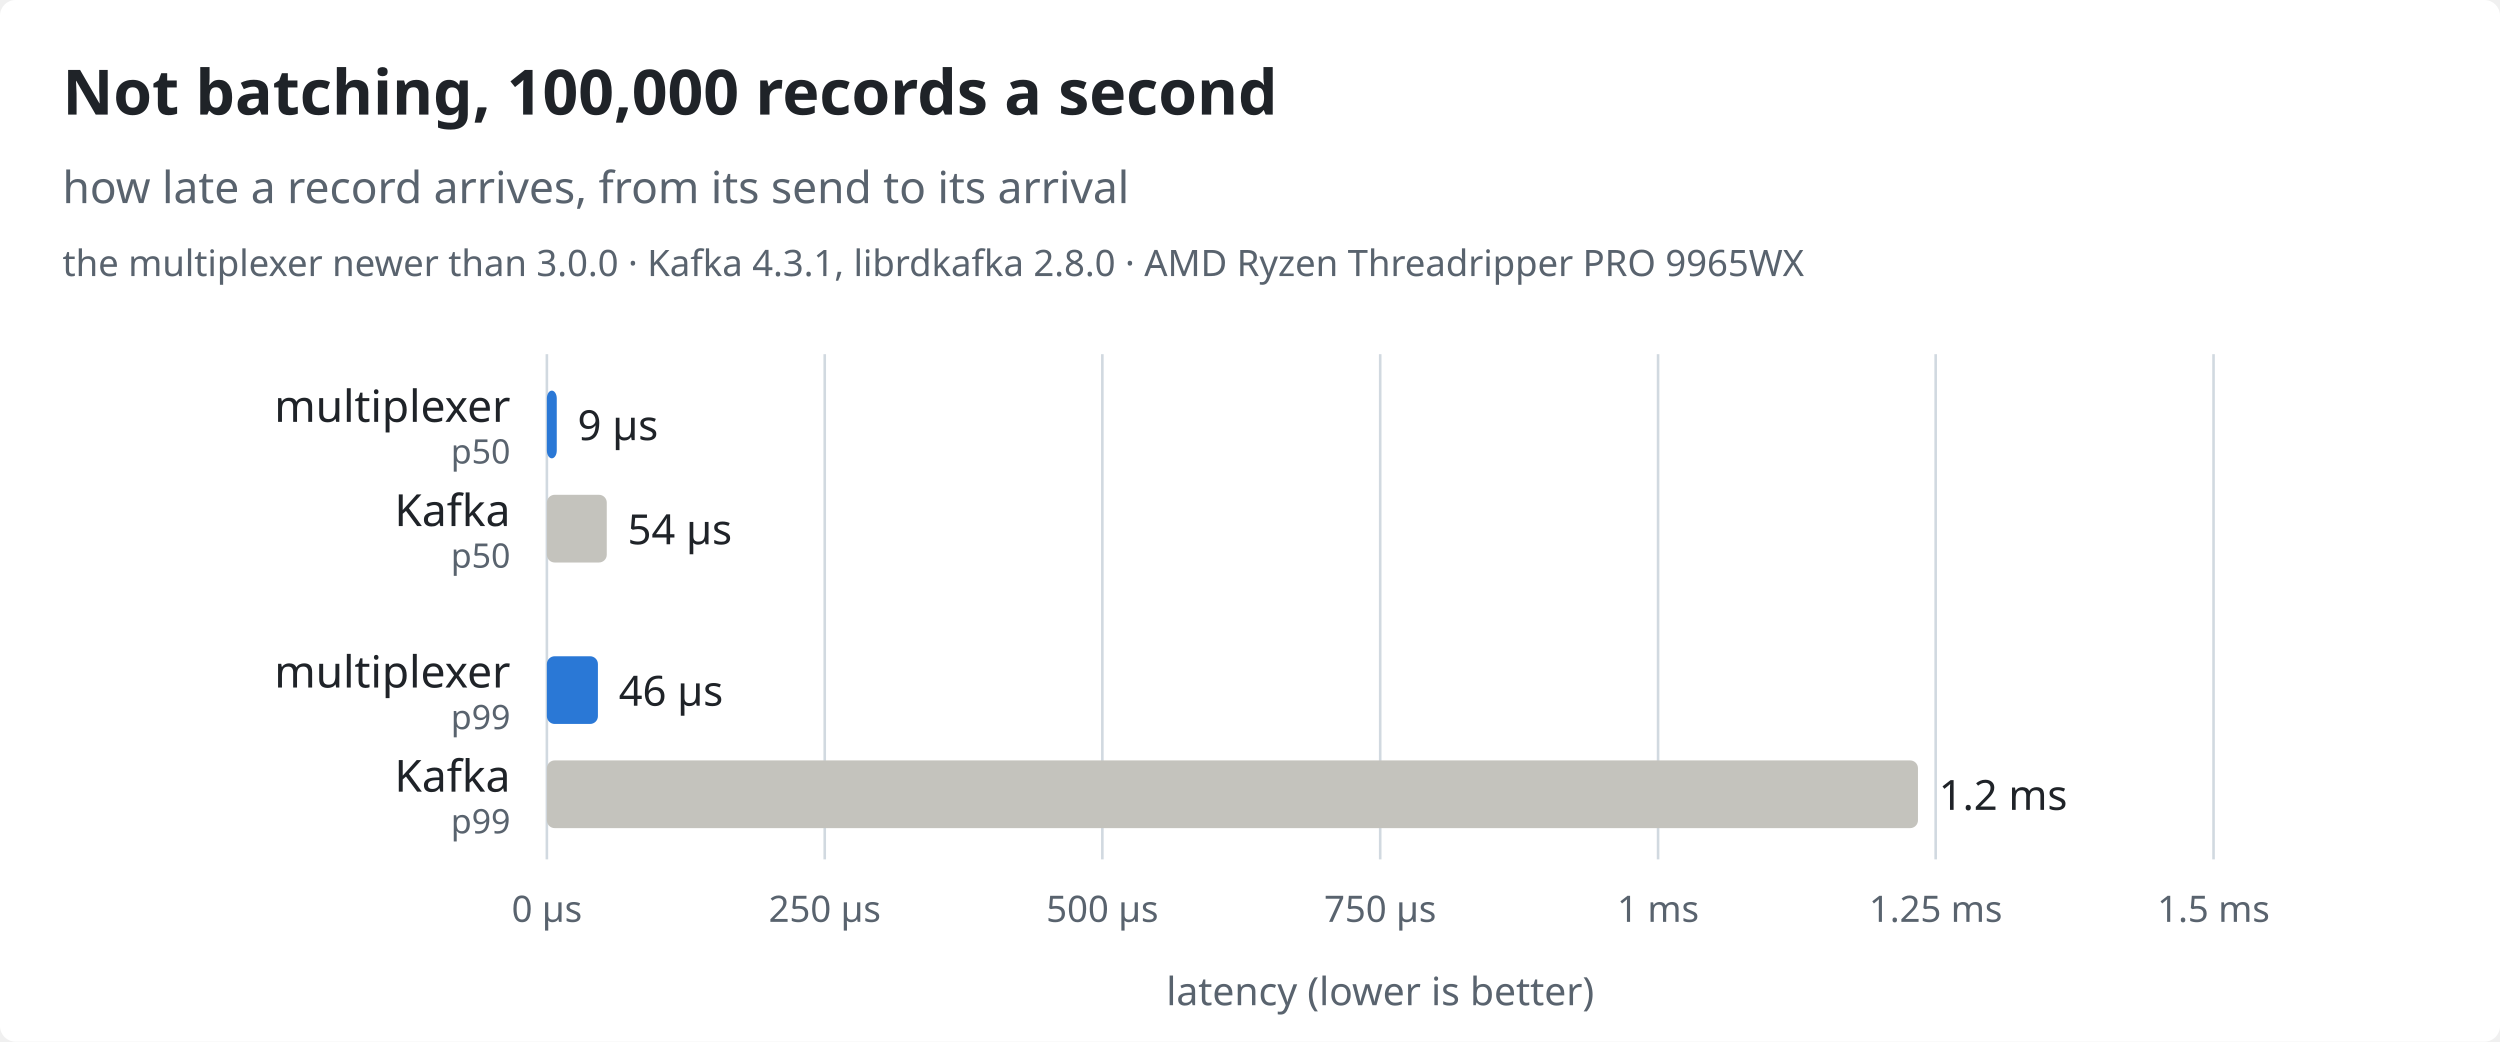
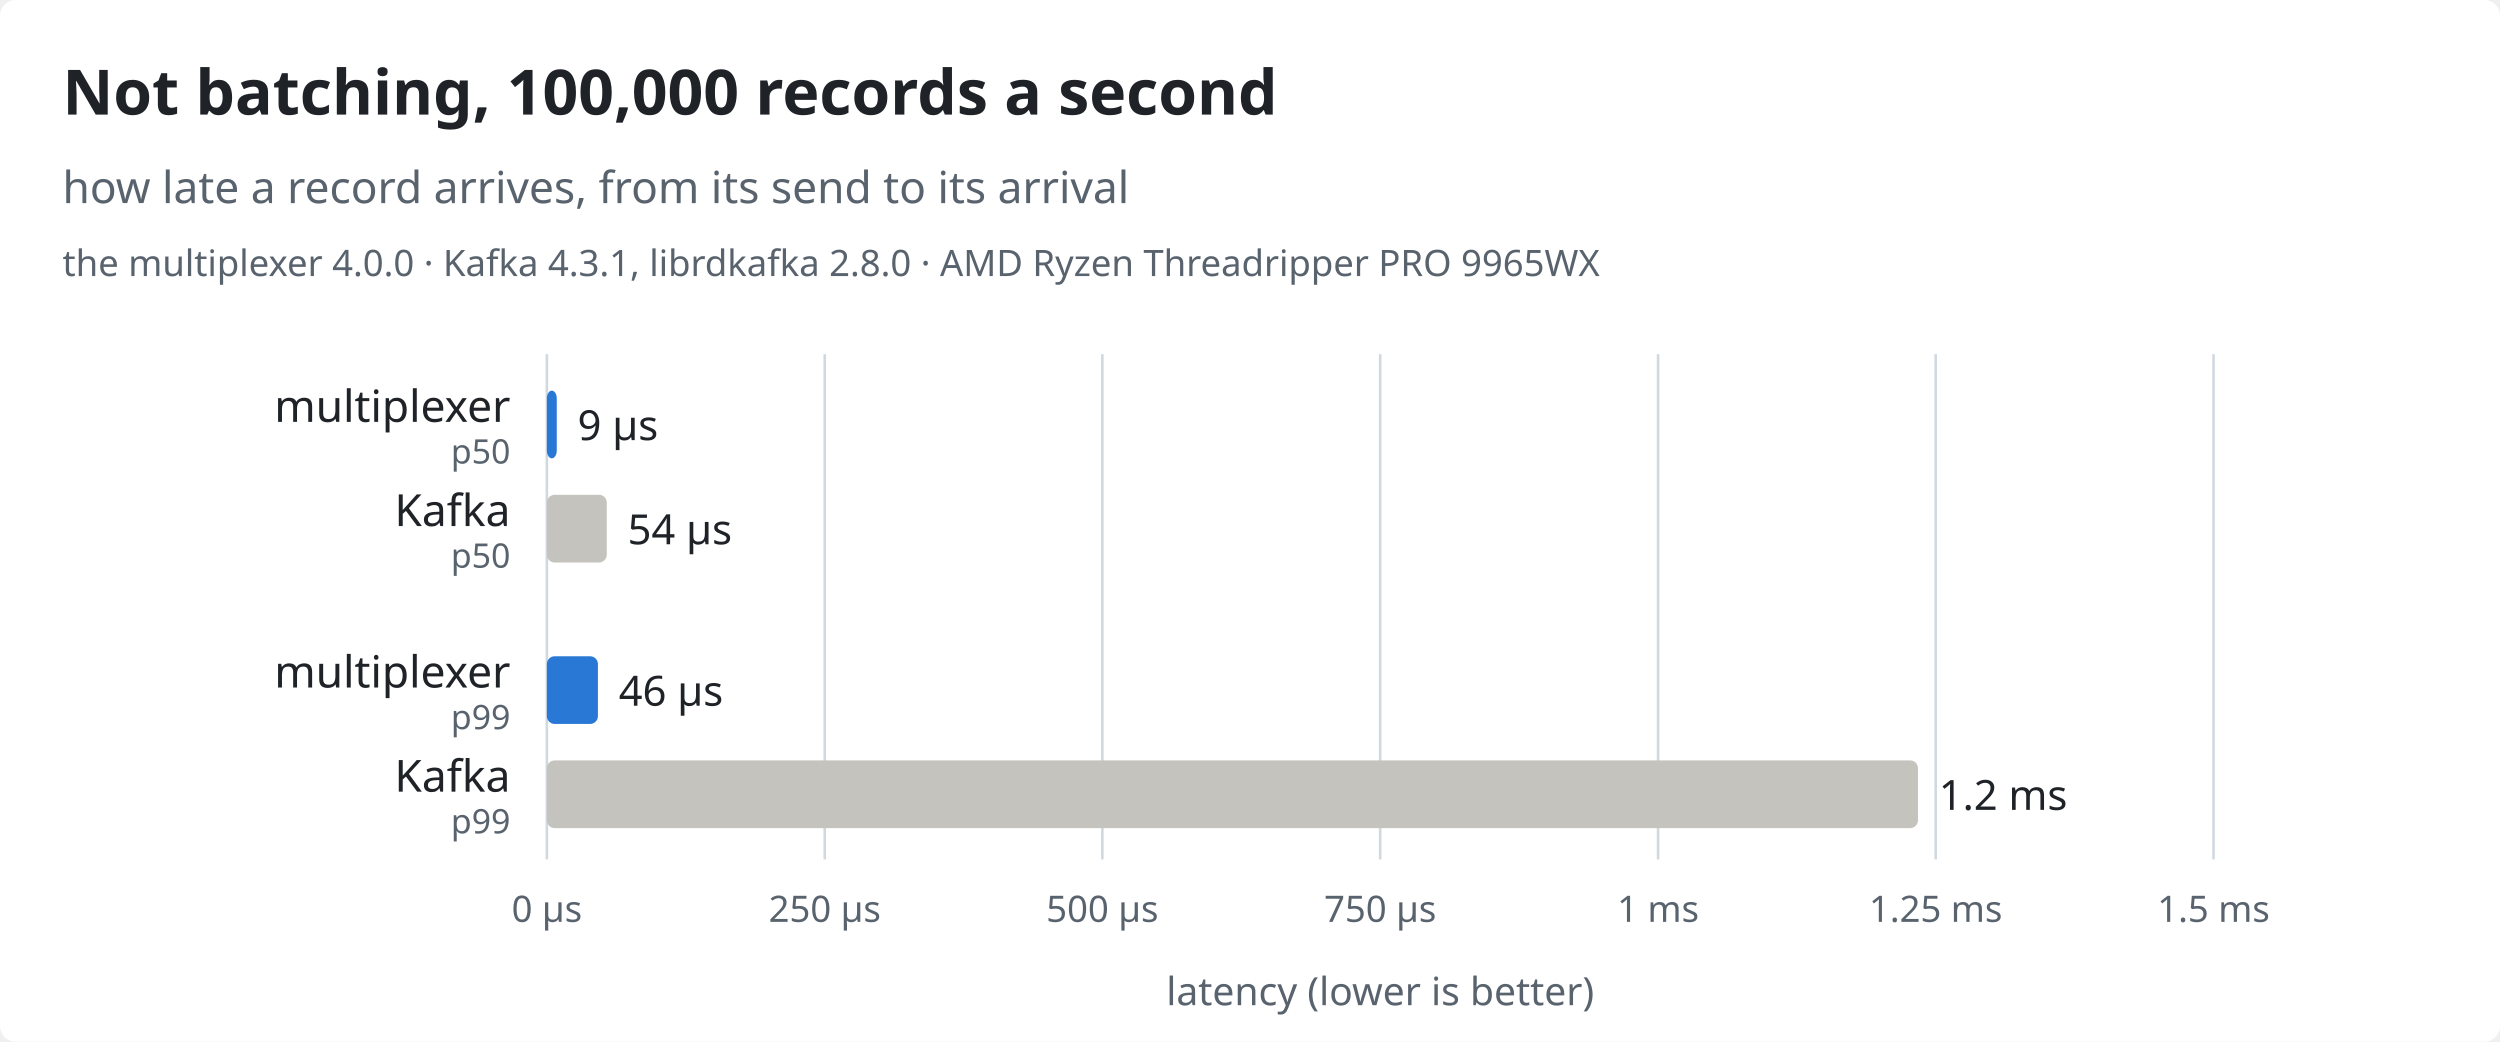
<svg xmlns="http://www.w3.org/2000/svg" width="960" height="400" viewBox="0 0 960 400" role="img" aria-labelledby="title description" font-family="-apple-system, BlinkMacSystemFont, 'Segoe UI', 'Noto Sans', Helvetica, Arial, sans-serif">
  <rect width="960" height="400" rx="6" fill="#ffffff" />
  <text x="24" y="44" font-size="24" font-weight="600" fill="#1f2328">Not batching, 100,000 records a second</text>
  <text x="24" y="78" font-size="17" fill="#59636e">how late a record arrives, from its send to its arrival</text>
-   <text x="24" y="106" font-size="14" fill="#59636e">the multiplexer newer than 3.0.0 · Kafka 4.3.1, librdkafka 2.8.0 · AMD Ryzen Threadripper PRO 9965WX</text>
+   <text x="24" y="106" font-size="14" fill="#59636e">the multiplexer 4.0.0 · Kafka 4.3.1, librdkafka 2.8.0 · AMD Ryzen Threadripper PRO 9965WX</text>
  <line x1="210.0" y1="136" x2="210.0" y2="330" stroke="#d1d9e0" stroke-width="1" />
  <text x="210.0" y="354" font-size="14" text-anchor="middle" fill="#59636e">0 µs</text>
  <line x1="316.7" y1="136" x2="316.7" y2="330" stroke="#d1d9e0" stroke-width="1" />
  <text x="316.7" y="354" font-size="14" text-anchor="middle" fill="#59636e">250 µs</text>
  <line x1="423.3" y1="136" x2="423.3" y2="330" stroke="#d1d9e0" stroke-width="1" />
  <text x="423.3" y="354" font-size="14" text-anchor="middle" fill="#59636e">500 µs</text>
  <line x1="530.0" y1="136" x2="530.0" y2="330" stroke="#d1d9e0" stroke-width="1" />
  <text x="530.0" y="354" font-size="14" text-anchor="middle" fill="#59636e">750 µs</text>
  <line x1="636.7" y1="136" x2="636.7" y2="330" stroke="#d1d9e0" stroke-width="1" />
  <text x="636.7" y="354" font-size="14" text-anchor="middle" fill="#59636e">1 ms</text>
  <line x1="743.3" y1="136" x2="743.3" y2="330" stroke="#d1d9e0" stroke-width="1" />
  <text x="743.3" y="354" font-size="14" text-anchor="middle" fill="#59636e">1.25 ms</text>
  <line x1="850.0" y1="136" x2="850.0" y2="330" stroke="#d1d9e0" stroke-width="1" />
  <text x="850.0" y="354" font-size="14" text-anchor="middle" fill="#59636e">1.5 ms</text>
  <text x="530.0" y="386" font-size="15" text-anchor="middle" fill="#59636e">latency (lower is better)</text>
  <rect x="210" y="150" width="3.8" height="26" rx="3" fill="#2a78d6" />
  <text x="196" y="162" font-size="17" text-anchor="end" fill="#1f2328">multiplexer</text>
  <text x="196" y="178" font-size="13" text-anchor="end" fill="#59636e">p50</text>
  <text x="221.8" y="169" font-size="16" fill="#1f2328">9 µs</text>
  <rect x="210" y="190" width="23.0" height="26" rx="3" fill="#c4c3bd" />
  <text x="196" y="202" font-size="17" text-anchor="end" fill="#1f2328">Kafka</text>
  <text x="196" y="218" font-size="13" text-anchor="end" fill="#59636e">p50</text>
  <text x="241.0" y="209" font-size="16" fill="#1f2328">54 µs</text>
  <rect x="210" y="252" width="19.6" height="26" rx="3" fill="#2a78d6" />
  <text x="196" y="264" font-size="17" text-anchor="end" fill="#1f2328">multiplexer</text>
  <text x="196" y="280" font-size="13" text-anchor="end" fill="#59636e">p99</text>
  <text x="237.6" y="271" font-size="16" fill="#1f2328">46 µs</text>
  <rect x="210" y="292" width="526.5" height="26" rx="3" fill="#c4c3bd" />
  <text x="196" y="304" font-size="17" text-anchor="end" fill="#1f2328">Kafka</text>
  <text x="196" y="320" font-size="13" text-anchor="end" fill="#59636e">p99</text>
  <text x="744.5" y="311" font-size="16" fill="#1f2328">1.2 ms</text>
</svg>
